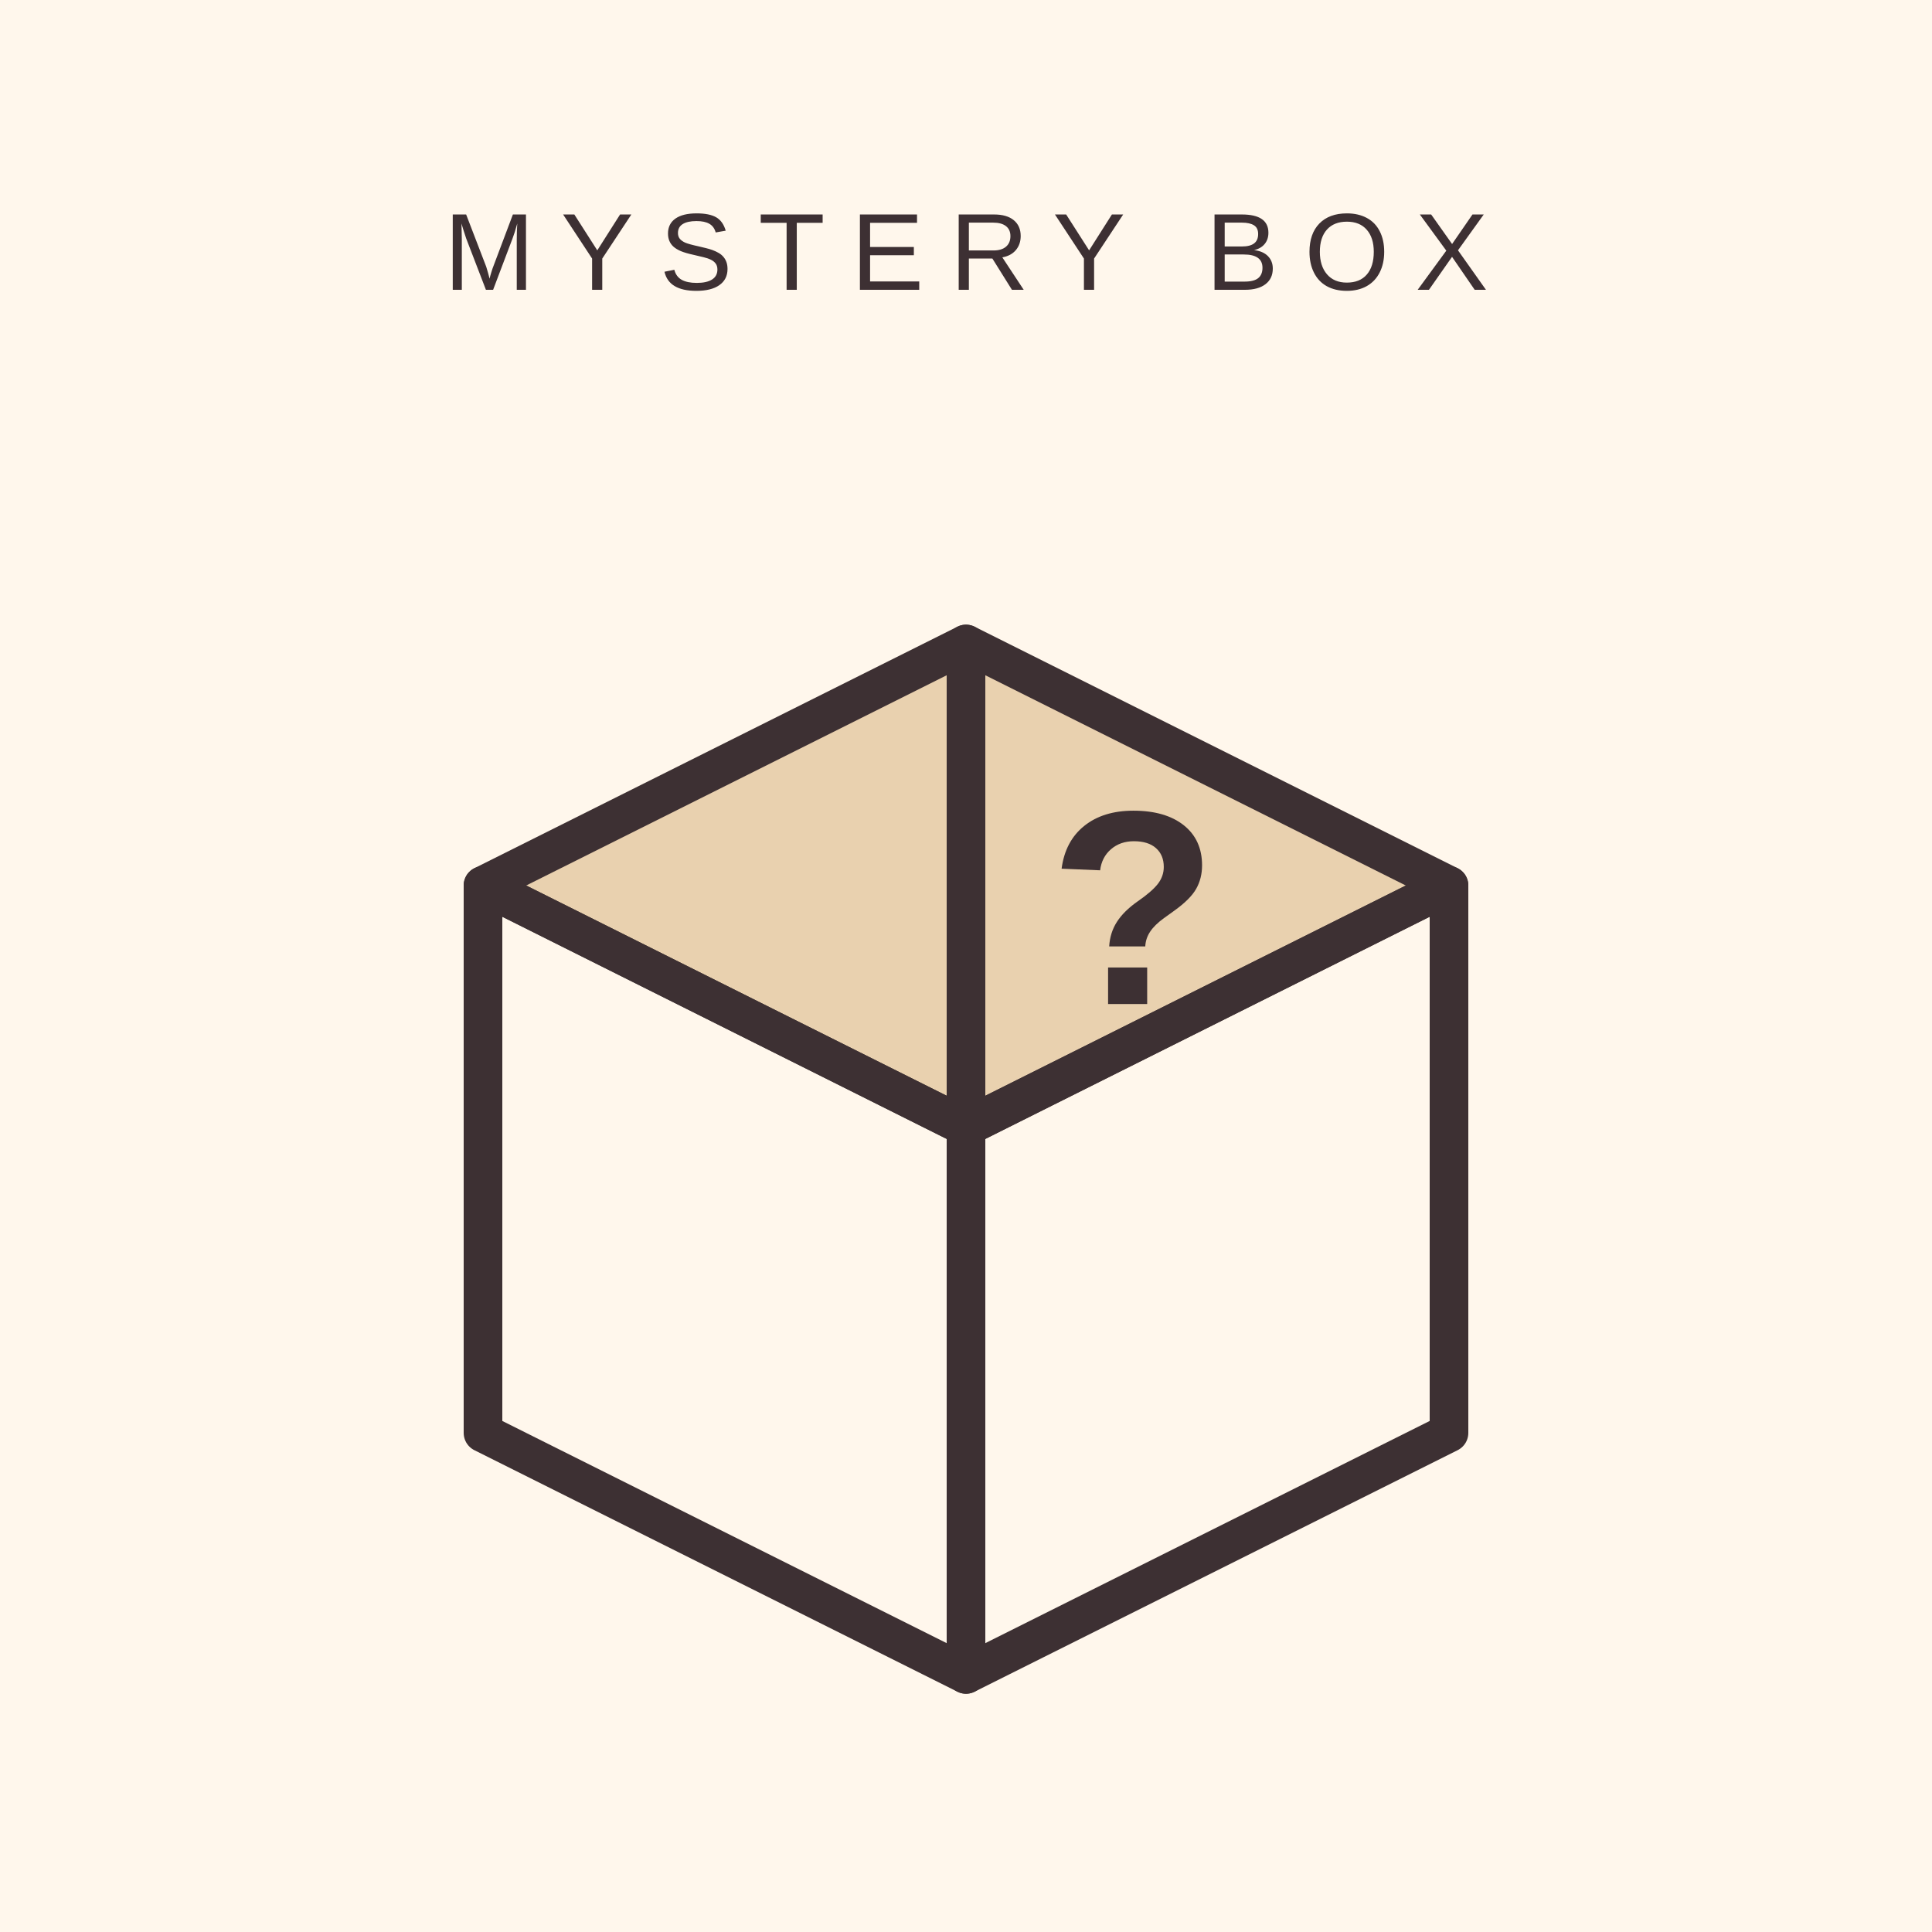
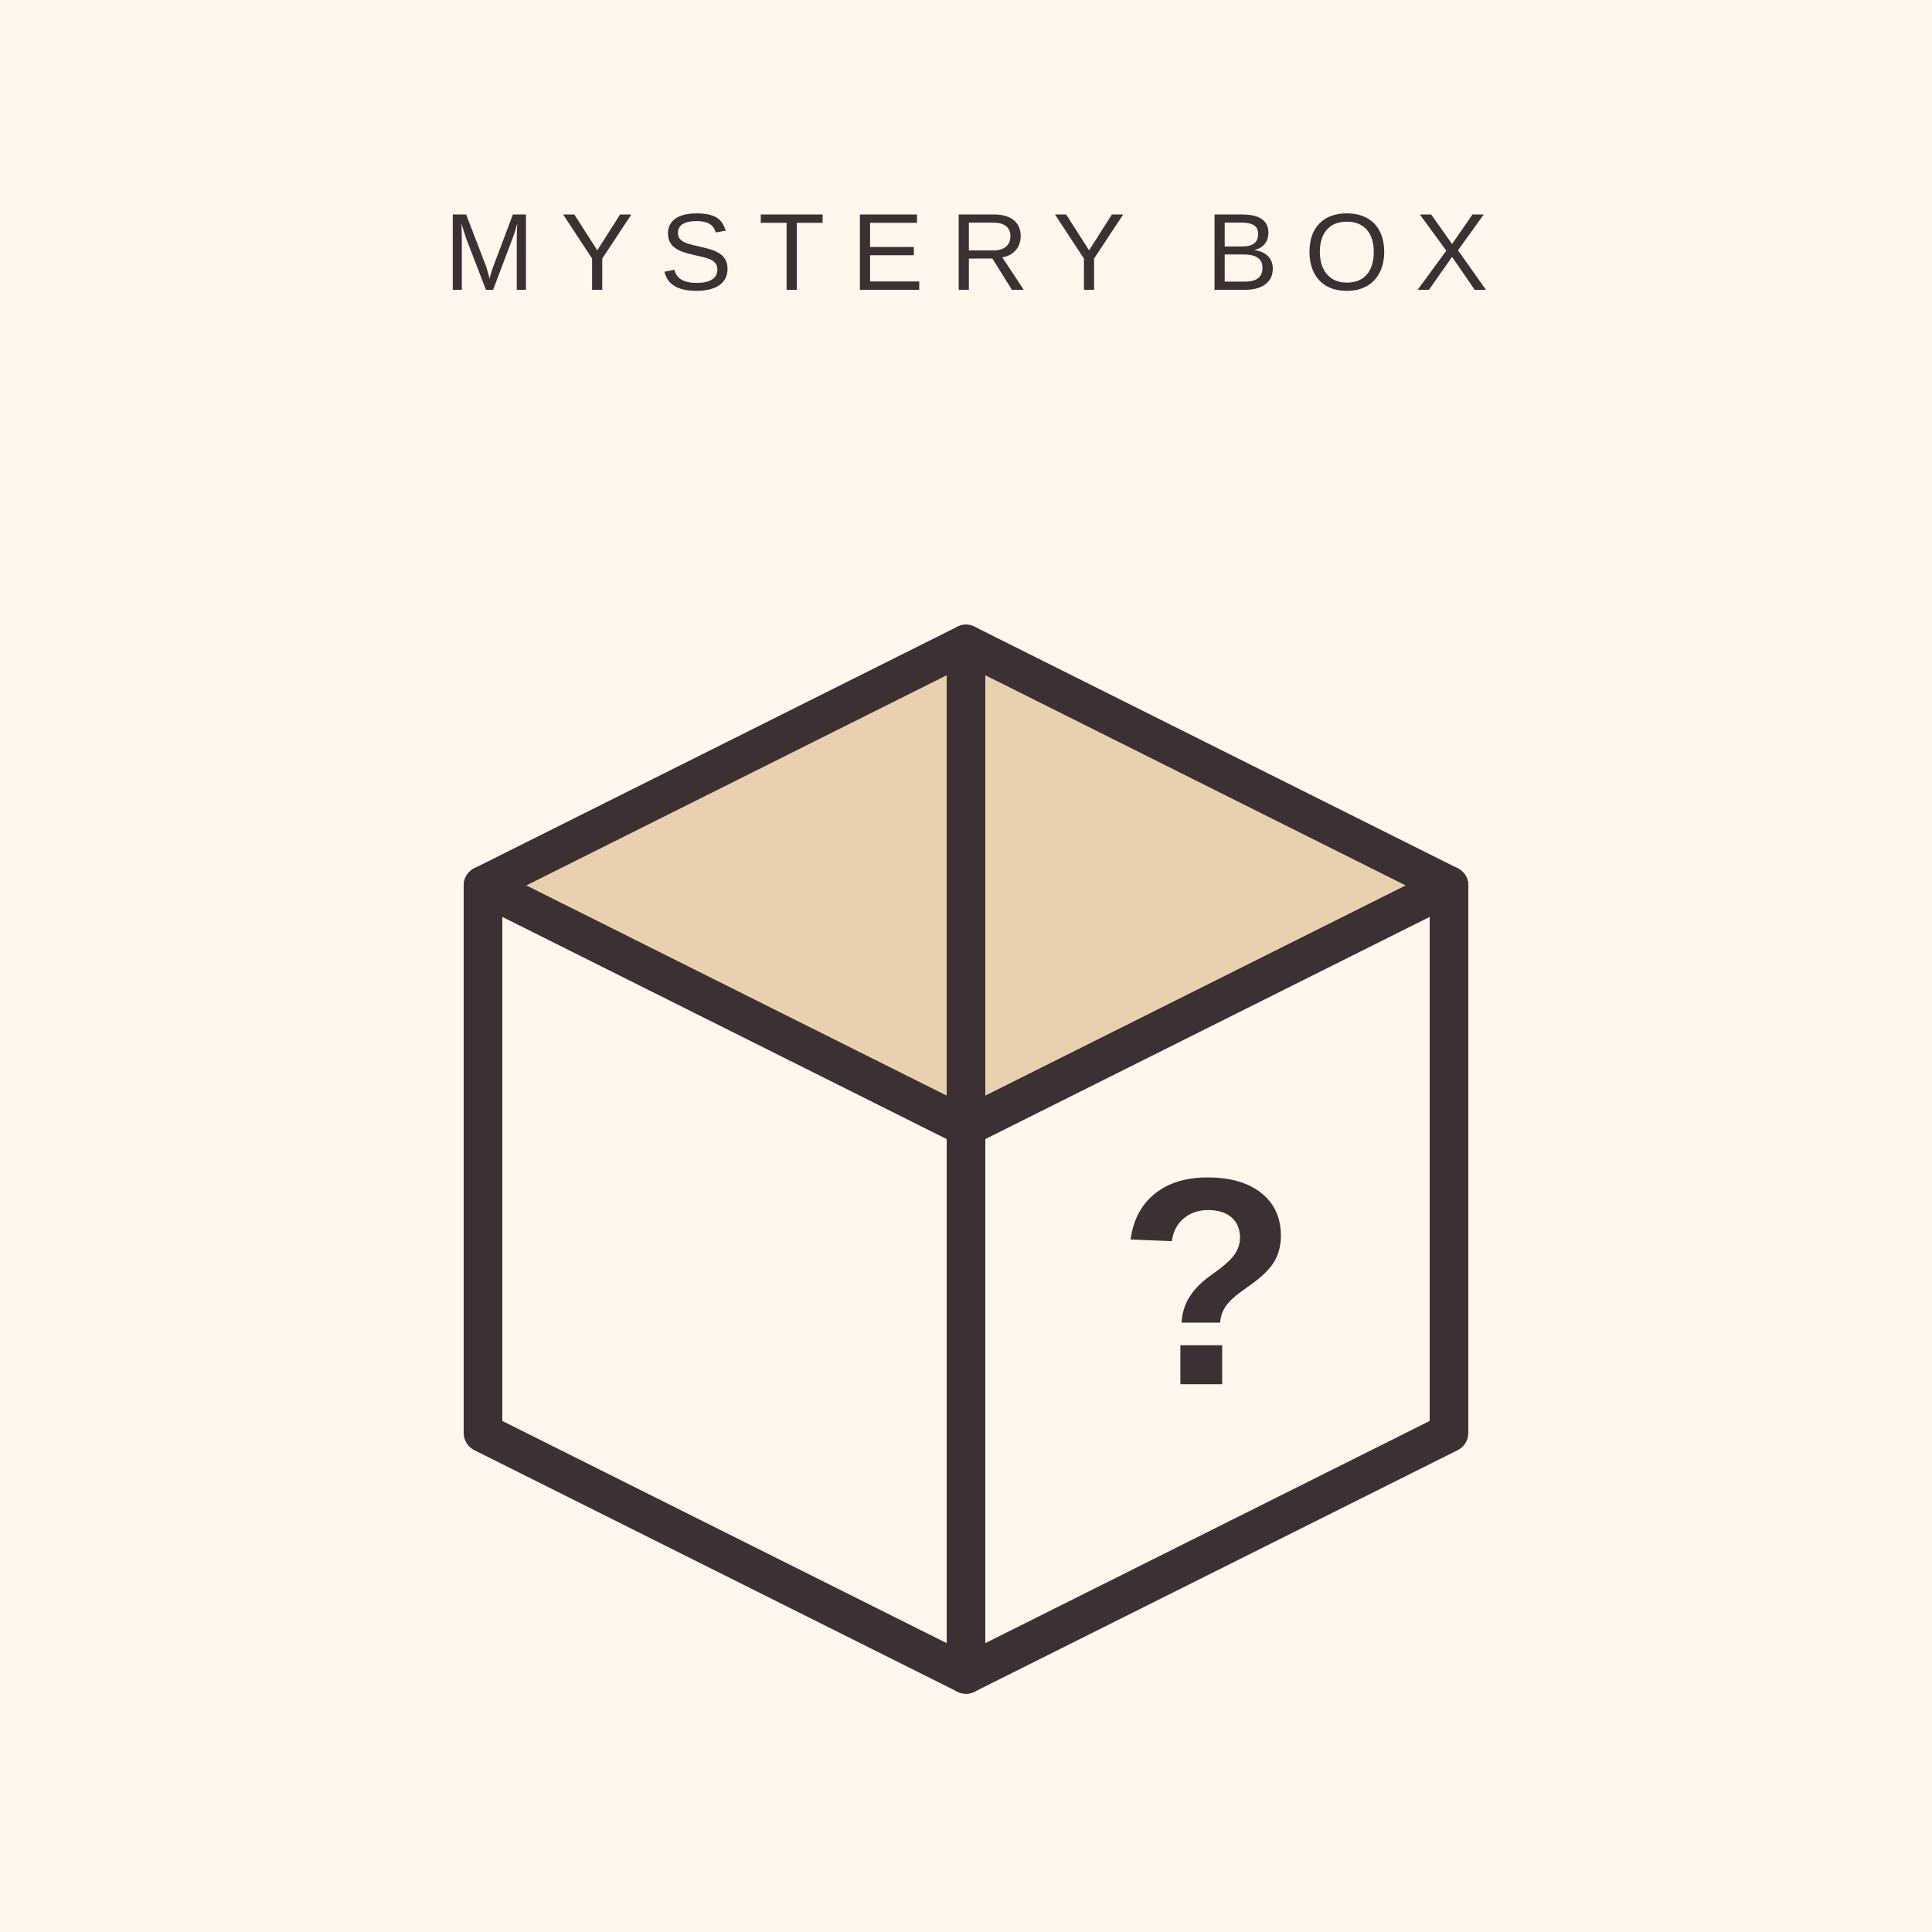
<svg xmlns="http://www.w3.org/2000/svg" viewBox="0 0 600 600" role="img" aria-label="Mystery Box de Arcano">
  <rect width="600" height="600" fill="#FFF7EC" />
  <path d="M150 275 L300 200 L300 350 Z" fill="#E9D1AF" />
  <path d="M300 200 L450 275 L300 350 Z" fill="#E9D1AF" />
  <g fill="none" stroke="#3D3033" stroke-width="12" stroke-linejoin="round" stroke-linecap="round">
    <path d="M150 275 L300 350 L450 275 L450 445 L300 520 L150 445 Z" />
    <path d="M150 275 L300 200 L450 275 L300 350 Z" />
    <path d="M300 200 L300 520" />
  </g>
-   <text x="352" y="282" text-anchor="middle" dominant-baseline="central" font-family="'Space Grotesk', Arial, sans-serif" font-size="86" font-weight="700" fill="#3D3033">?</text>
+   <text x="375" y="398" text-anchor="middle" dominant-baseline="central" font-family="'Space Grotesk', Arial, sans-serif" font-size="92" font-weight="700" fill="#3D3033">?</text>
  <text x="300" y="90" text-anchor="middle" font-family="'Space Grotesk', Arial, sans-serif" font-size="34" font-weight="500" letter-spacing="8" fill="#3D3033">MYSTERY BOX</text>
</svg>
